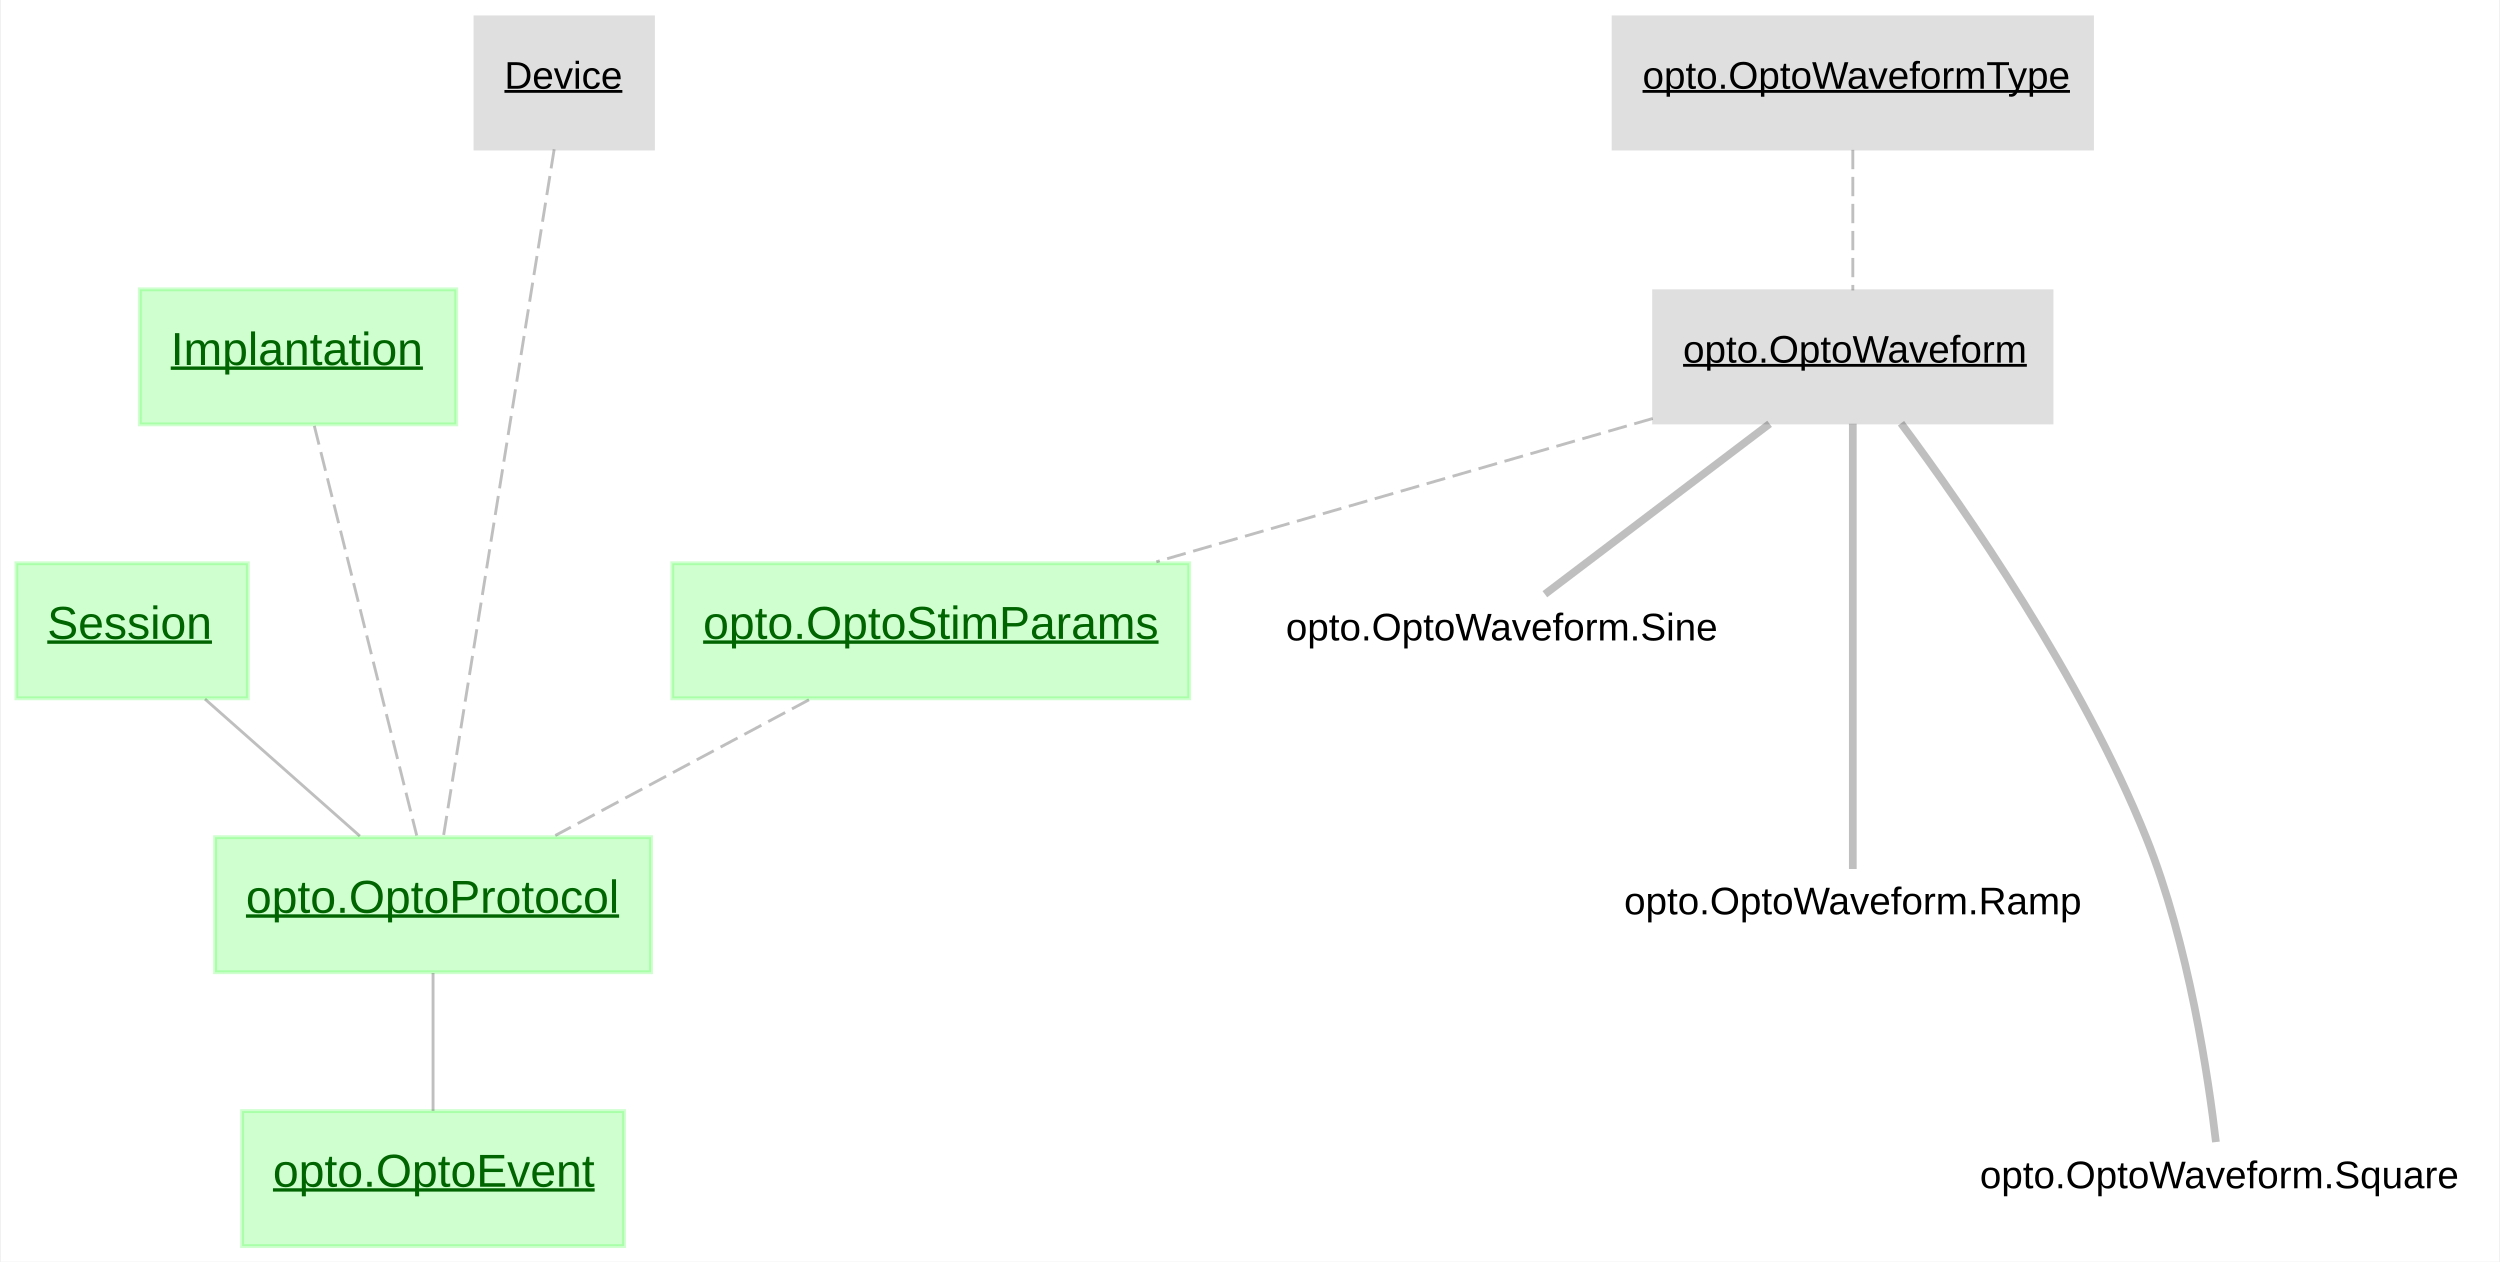
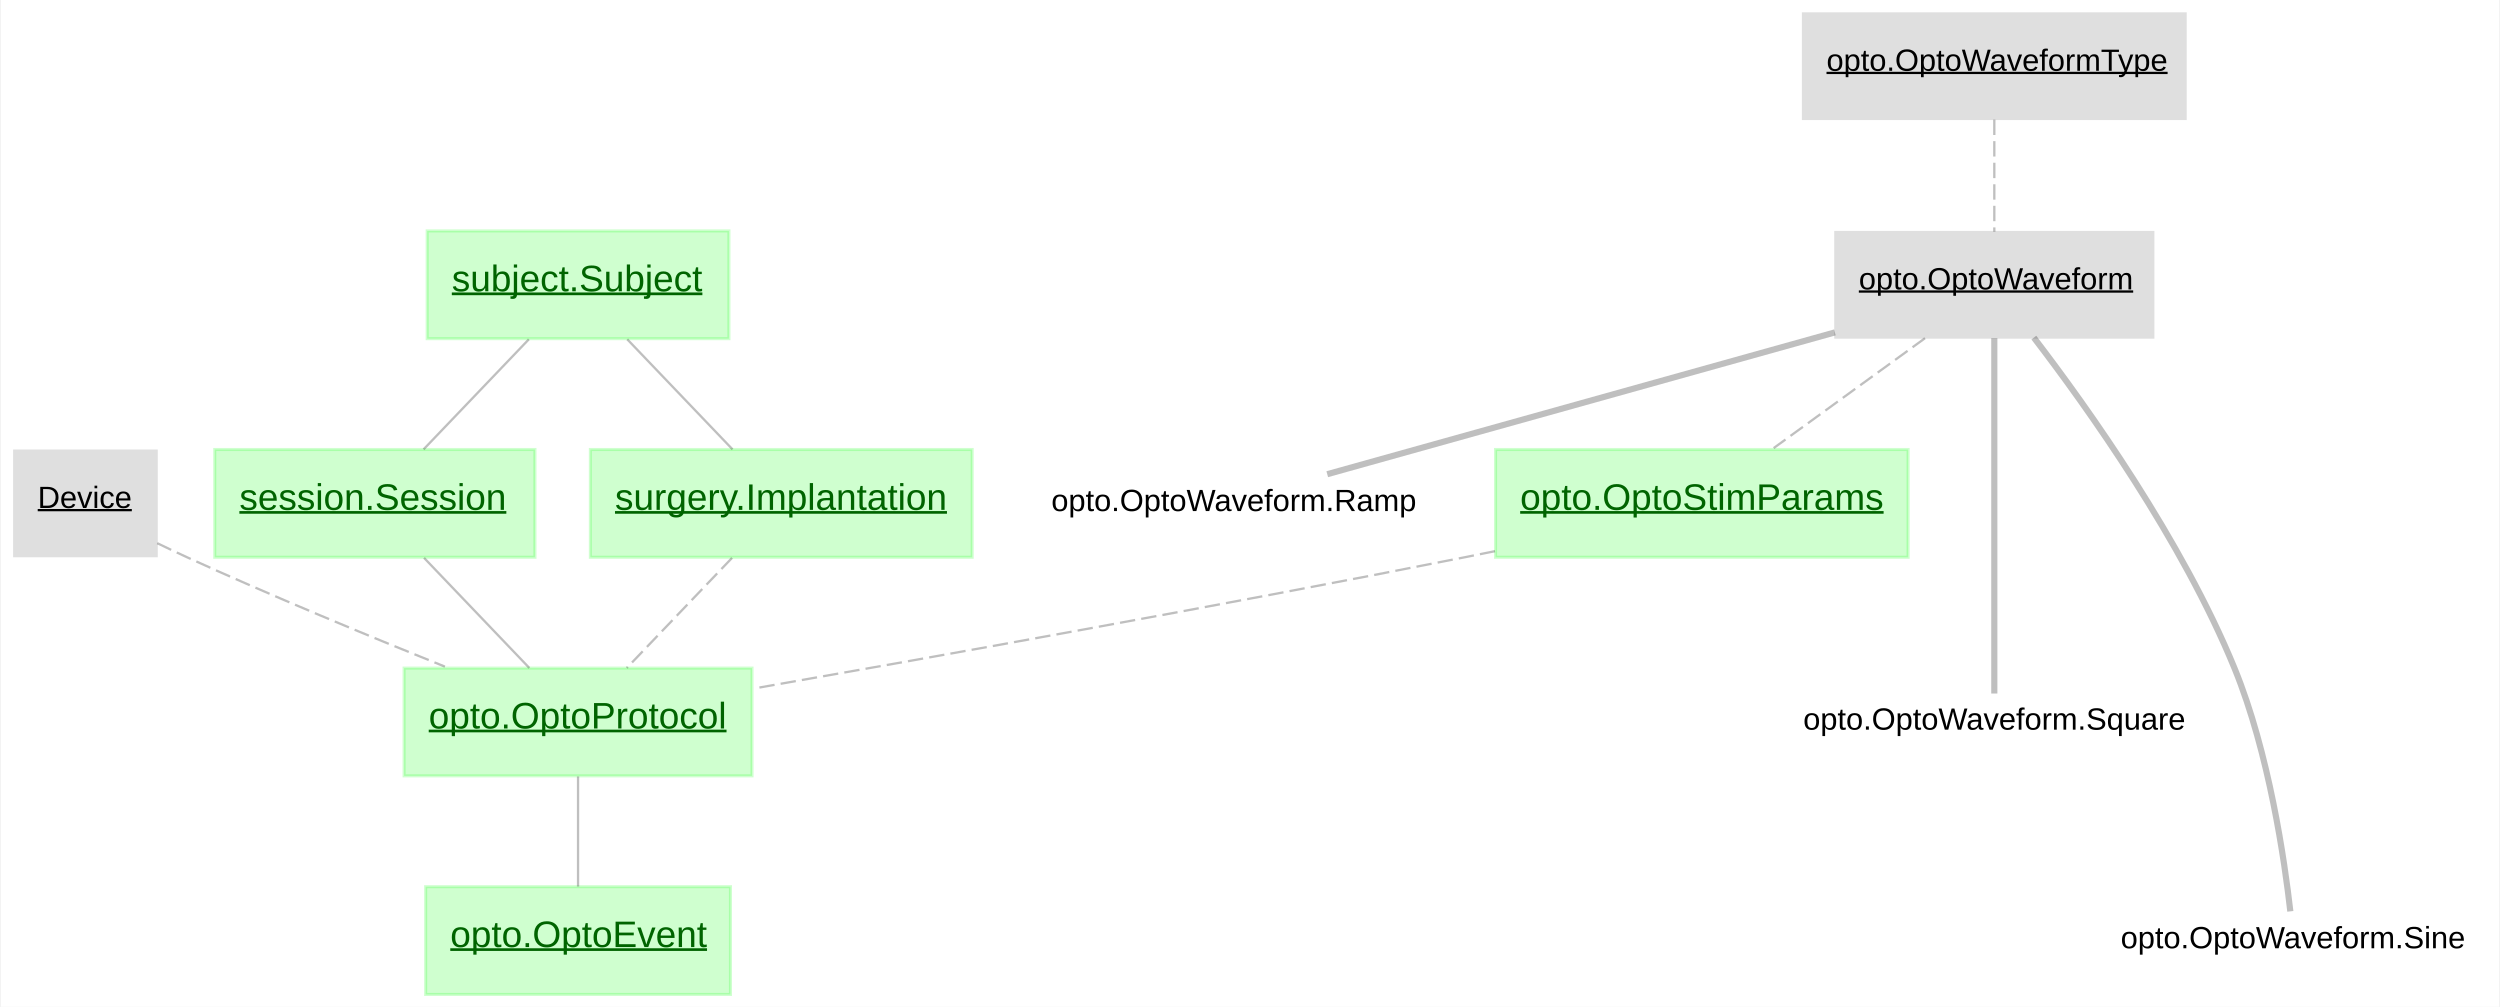
- <svg xmlns="http://www.w3.org/2000/svg" xmlns:xlink="http://www.w3.org/1999/xlink" width="648pt" height="327pt" viewBox="0.00 0.00 647.50 327.00">
+ <svg xmlns="http://www.w3.org/2000/svg" xmlns:xlink="http://www.w3.org/1999/xlink" width="812pt" height="327pt" viewBox="0.00 0.00 811.50 327.00">
  <g id="graph0" class="graph" transform="scale(1 1) rotate(0) translate(4 323)">
-     <polygon fill="white" stroke="none" points="-4,4 -4,-323 643.5,-323 643.5,4 -4,4" />
+     <polygon fill="white" stroke="none" points="-4,4 -4,-323 807.5,-323 807.5,4 -4,4" />
    <g id="node1" class="node">
      <g id="a_node1">
-         <a xlink:title="opto_params_id       &#13;------------------------------&#13;→ opto.OptoWaveform&#13;wavelength           &#13;power=null           &#13;light_intensity=null &#13;frequency            &#13;duration             &#13;protocol_description=&quot;&quot; &#13;">
-           <polygon fill="#00ff00" fill-opacity="0.188" stroke="#00ff00" stroke-opacity="0.188" points="304,-177 170,-177 170,-142 304,-142 304,-177" />
-           <text text-anchor="start" x="178" y="-157.4" font-family="arial" text-decoration="underline" font-size="12.00" fill="darkgreen">opto.OptoStimParams</text>
+         <a xlink:title="→ opto.OptoProtocol&#13;stim_start_time      &#13;------------------------------&#13;stim_end_time        &#13;">
+           <polygon fill="#00ff00" fill-opacity="0.188" stroke="#00ff00" stroke-opacity="0.188" points="233,-35 134,-35 134,0 233,0 233,-35" />
+           <text text-anchor="start" x="142" y="-15.4" font-family="arial" text-decoration="underline" font-size="12.00" fill="darkgreen">opto.OptoEvent</text>
        </a>
      </g>
    </g>
    <g id="node2" class="node">
      <g id="a_node2">
-         <a xlink:title="→ Session&#13;protocol_id          &#13;------------------------------&#13;→ opto.OptoStimParams&#13;→ Implantation&#13;→ [nullable] Device&#13;">
-           <polygon fill="#00ff00" fill-opacity="0.188" stroke="#00ff00" stroke-opacity="0.188" points="164.5,-106 51.5,-106 51.5,-71 164.5,-71 164.5,-106" />
-           <text text-anchor="start" x="59.5" y="-86.4" font-family="arial" text-decoration="underline" font-size="12.00" fill="darkgreen">opto.OptoProtocol</text>
+         <a xlink:title="→ session.Session&#13;protocol_id          &#13;------------------------------&#13;→ opto.OptoStimParams&#13;→ surgery.Implantation&#13;→ [nullable] Device&#13;">
+           <polygon fill="#00ff00" fill-opacity="0.188" stroke="#00ff00" stroke-opacity="0.188" points="240,-106 127,-106 127,-71 240,-71 240,-106" />
+           <text text-anchor="start" x="135" y="-86.4" font-family="arial" text-decoration="underline" font-size="12.00" fill="darkgreen">opto.OptoProtocol</text>
        </a>
      </g>
    </g>
    <g id="edge1" class="edge">
-       <path fill="none" stroke="#000000" stroke-width="0.75" stroke-dasharray="5,2" stroke-opacity="0.251" d="M205.44,-141.62C185.45,-130.93 159.69,-117.15 139.68,-106.44" />
+       <path fill="none" stroke="#000000" stroke-width="0.75" stroke-opacity="0.251" d="M183.5,-70.8C183.5,-59.95 183.5,-45.87 183.5,-35.05" />
    </g>
    <g id="node3" class="node">
      <g id="a_node3">
-         <a xlink:title="→ opto.OptoProtocol&#13;stim_start_time      &#13;------------------------------&#13;stim_end_time        &#13;">
-           <polygon fill="#00ff00" fill-opacity="0.188" stroke="#00ff00" stroke-opacity="0.188" points="157.5,-35 58.5,-35 58.5,0 157.5,0 157.5,-35" />
-           <text text-anchor="start" x="66.5" y="-15.4" font-family="arial" text-decoration="underline" font-size="12.00" fill="darkgreen">opto.OptoEvent</text>
+         <a xlink:title="device               &#13;------------------------------&#13;modality             &#13;description=&quot;&quot;       &#13;">
+           <polygon fill="#000000" fill-opacity="0.125" stroke="none" points="47,-177 0,-177 0,-142 47,-142 47,-177" />
+           <text text-anchor="start" x="8" y="-158" font-family="arial" text-decoration="underline" font-size="10.00">Device</text>
        </a>
      </g>
    </g>
    <g id="edge2" class="edge">
-       <path fill="none" stroke="#000000" stroke-width="0.75" stroke-opacity="0.251" d="M108,-70.8C108,-59.95 108,-45.87 108,-35.05" />
+       <path fill="none" stroke="#000000" stroke-width="0.75" stroke-dasharray="5,2" stroke-opacity="0.251" d="M46.84,-146.57C50.07,-145 53.35,-143.44 56.5,-142 84.07,-129.43 115.54,-116.41 140.26,-106.48" />
    </g>
    <g id="node4" class="node">
      <g id="a_node4">
-         <a xlink:title="→ opto.OptoWaveform&#13;------------------------------&#13;number_of_cycles     &#13;starting_phase=0.00  &#13;">
-           <polygon fill="none" stroke="none" points="448,-169 322,-169 322,-150 448,-150 448,-169" />
-           <text text-anchor="middle" x="385" y="-157" font-family="arial" font-size="10.00">opto.OptoWaveform.Sine</text>
-         </a>
-       </g>
-     </g>
-     <g id="node5" class="node">
-       <g id="a_node5">
-         <a xlink:title="→ Subject&#13;session_id           &#13;------------------------------&#13;session_datetime     &#13;">
-           <polygon fill="#00ff00" fill-opacity="0.188" stroke="#00ff00" stroke-opacity="0.188" points="60,-177 0,-177 0,-142 60,-142 60,-177" />
-           <text text-anchor="start" x="8" y="-157.4" font-family="arial" text-decoration="underline" font-size="12.00" fill="darkgreen">Session</text>
+         <a xlink:title="→ subject.Subject&#13;session_id           &#13;------------------------------&#13;session_datetime     &#13;">
+           <polygon fill="#00ff00" fill-opacity="0.188" stroke="#00ff00" stroke-opacity="0.188" points="169.5,-177 65.5,-177 65.5,-142 169.5,-142 169.5,-177" />
+           <text text-anchor="start" x="73.5" y="-157.4" font-family="arial" text-decoration="underline" font-size="12.00" fill="darkgreen">session.Session</text>
        </a>
      </g>
    </g>
    <g id="edge3" class="edge">
-       <path fill="none" stroke="#000000" stroke-width="0.75" stroke-opacity="0.251" d="M48.88,-141.8C61.05,-131.03 76.83,-117.07 89.02,-106.29" />
+       <path fill="none" stroke="#000000" stroke-width="0.75" stroke-opacity="0.251" d="M133.48,-141.8C143.85,-130.95 157.32,-116.87 167.67,-106.05" />
+     </g>
+     <g id="node5" class="node">
+       <g id="a_node5">
+         <a xlink:title="→ opto.OptoWaveform&#13;------------------------------&#13;ramp_up_proportion   &#13;ramp_down_proportion &#13;">
+           <polygon fill="none" stroke="none" points="463,-169 330,-169 330,-150 463,-150 463,-169" />
+           <text text-anchor="middle" x="396.5" y="-157" font-family="arial" font-size="10.00">opto.OptoWaveform.Ramp</text>
+         </a>
+       </g>
    </g>
    <g id="node6" class="node">
      <g id="a_node6">
-         <a xlink:title="→ Subject&#13;implant_date         &#13;→ surgery.ImplantationType&#13;→ surgery.BrainRegion.proj(target_region=&quot;region_acronym&quot;)&#13;→ surgery.Hemisphere.proj(target_hemisphere=&quot;hemisphere&quot;)&#13;------------------------------&#13;→ Experimenter.proj(surgeon=&quot;user&quot;)&#13;implant_comment=&quot;&quot;   &#13;">
-           <polygon fill="#00ff00" fill-opacity="0.188" stroke="#00ff00" stroke-opacity="0.188" points="114,-248 32,-248 32,-213 114,-213 114,-248" />
-           <text text-anchor="start" x="40" y="-228.4" font-family="arial" text-decoration="underline" font-size="12.00" fill="darkgreen">Implantation</text>
+         <a xlink:title="→ subject.Subject&#13;implant_date         &#13;→ surgery.ImplantationType&#13;→ surgery.BrainRegion.proj(target_region=&quot;region_acronym&quot;)&#13;→ surgery.Hemisphere.proj(target_hemisphere=&quot;hemisphere&quot;)&#13;------------------------------&#13;→ lab.User.proj(surgeon=&quot;user&quot;)&#13;implant_comment=&quot;&quot;   &#13;">
+           <polygon fill="#00ff00" fill-opacity="0.188" stroke="#00ff00" stroke-opacity="0.188" points="311.5,-177 187.5,-177 187.5,-142 311.5,-142 311.5,-177" />
+           <text text-anchor="start" x="195.5" y="-157.4" font-family="arial" text-decoration="underline" font-size="12.00" fill="darkgreen">surgery.Implantation</text>
        </a>
      </g>
    </g>
    <g id="edge4" class="edge">
-       <path fill="none" stroke="#000000" stroke-width="0.75" stroke-dasharray="5,2" stroke-opacity="0.251" d="M77.22,-212.61C83.95,-185.7 97.03,-133.39 103.76,-106.45" />
+       <path fill="none" stroke="#000000" stroke-width="0.75" stroke-dasharray="5,2" stroke-opacity="0.251" d="M233.52,-141.8C223.15,-130.95 209.68,-116.87 199.33,-106.05" />
    </g>
    <g id="node7" class="node">
      <g id="a_node7">
-         <a xlink:title="→ opto.OptoWaveform&#13;------------------------------&#13;ramp_up_proportion   &#13;ramp_down_proportion &#13;">
-           <polygon fill="none" stroke="none" points="542.5,-98 409.5,-98 409.5,-79 542.5,-79 542.5,-98" />
-           <text text-anchor="middle" x="476" y="-86" font-family="arial" font-size="10.00">opto.OptoWaveform.Ramp</text>
+         <a xlink:title="→ opto.OptoWaveform&#13;------------------------------&#13;on_proportion        &#13;off_proportion       &#13;">
+           <polygon fill="none" stroke="none" points="712,-98 575,-98 575,-79 712,-79 712,-98" />
+           <text text-anchor="middle" x="643.5" y="-86" font-family="arial" font-size="10.00">opto.OptoWaveform.Square</text>
        </a>
      </g>
    </g>
    <g id="node8" class="node">
      <g id="a_node8">
-         <a xlink:title="waveform_name        &#13;------------------------------&#13;→ opto.OptoWaveformType&#13;normalized_waveform=null &#13;waveform_description=&quot;&quot; &#13;">
-           <polygon fill="#000000" fill-opacity="0.125" stroke="none" points="528,-248 424,-248 424,-213 528,-213 528,-248" />
-           <text text-anchor="start" x="432" y="-229" font-family="arial" text-decoration="underline" font-size="10.00">opto.OptoWaveform</text>
+         <a xlink:title="opto_params_id       &#13;------------------------------&#13;→ opto.OptoWaveform&#13;wavelength           &#13;power=null           &#13;light_intensity=null &#13;frequency            &#13;duration             &#13;protocol_description=&quot;&quot; &#13;">
+           <polygon fill="#00ff00" fill-opacity="0.188" stroke="#00ff00" stroke-opacity="0.188" points="615.5,-177 481.5,-177 481.5,-142 615.5,-142 615.5,-177" />
+           <text text-anchor="start" x="489.5" y="-157.4" font-family="arial" text-decoration="underline" font-size="12.00" fill="darkgreen">opto.OptoStimParams</text>
        </a>
      </g>
    </g>
    <g id="edge5" class="edge">
-       <path fill="none" stroke="#000000" stroke-width="0.75" stroke-dasharray="5,2" stroke-opacity="0.251" d="M424.14,-214.53C386.25,-203.59 334.83,-188.74 295.48,-177.38" />
-     </g>
-     <g id="edge6" class="edge">
-       <path fill="none" stroke="#000000" stroke-width="2" stroke-opacity="0.251" d="M454.43,-213.15C436.14,-199.28 410.64,-179.94 396.18,-168.98" />
-     </g>
-     <g id="edge7" class="edge">
-       <path fill="none" stroke="#000000" stroke-width="2" stroke-opacity="0.251" d="M476,-213.17C476,-183.16 476,-120.27 476,-97.75" />
+       <path fill="none" stroke="#000000" stroke-width="0.75" stroke-dasharray="5,2" stroke-opacity="0.251" d="M481.33,-143.98C478.01,-143.3 474.72,-142.64 471.5,-142 391.48,-126.14 298.6,-109.53 240.43,-99.34" />
    </g>
    <g id="node9" class="node">
      <g id="a_node9">
-         <a xlink:title="→ opto.OptoWaveform&#13;------------------------------&#13;on_proportion        &#13;off_proportion       &#13;">
-           <polygon fill="none" stroke="none" points="639.5,-27 502.5,-27 502.5,-8 639.5,-8 639.5,-27" />
-           <text text-anchor="middle" x="571" y="-15" font-family="arial" font-size="10.00">opto.OptoWaveform.Square</text>
+         <a xlink:title="→ opto.OptoWaveform&#13;------------------------------&#13;number_of_cycles     &#13;starting_phase=0.00  &#13;">
+           <polygon fill="none" stroke="none" points="803.5,-27 677.5,-27 677.5,-8 803.5,-8 803.5,-27" />
+           <text text-anchor="middle" x="740.5" y="-15" font-family="arial" font-size="10.00">opto.OptoWaveform.Sine</text>
        </a>
      </g>
    </g>
-     <g id="edge8" class="edge">
-       <path fill="none" stroke="#000000" stroke-width="2" stroke-opacity="0.251" d="M488.49,-213.29C505.4,-190.55 535.36,-147.34 552,-106 563.15,-78.31 568.26,-42.94 570.12,-26.98" />
-     </g>
    <g id="node10" class="node">
      <g id="a_node10">
-         <a xlink:title="waveform_type        &#13;">
-           <polygon fill="#000000" fill-opacity="0.125" stroke="none" points="538.5,-319 413.5,-319 413.5,-284 538.5,-284 538.5,-319" />
-           <text text-anchor="start" x="421.5" y="-300" font-family="arial" text-decoration="underline" font-size="10.00">opto.OptoWaveformType</text>
+         <a xlink:title="waveform_name        &#13;------------------------------&#13;→ opto.OptoWaveformType&#13;normalized_waveform=null &#13;waveform_description=&quot;&quot; &#13;">
+           <polygon fill="#000000" fill-opacity="0.125" stroke="none" points="695.5,-248 591.5,-248 591.5,-213 695.5,-213 695.5,-248" />
+           <text text-anchor="start" x="599.5" y="-229" font-family="arial" text-decoration="underline" font-size="10.00">opto.OptoWaveform</text>
        </a>
      </g>
    </g>
+     <g id="edge6" class="edge">
+       <path fill="none" stroke="#000000" stroke-width="2" stroke-opacity="0.251" d="M591.72,-215.04C541.78,-201.09 467.91,-180.45 426.84,-168.98" />
+     </g>
+     <g id="edge7" class="edge">
+       <path fill="none" stroke="#000000" stroke-width="2" stroke-opacity="0.251" d="M643.5,-213.17C643.5,-183.16 643.5,-120.27 643.5,-97.75" />
+     </g>
+     <g id="edge8" class="edge">
+       <path fill="none" stroke="#000000" stroke-width="0.75" stroke-dasharray="5,2" stroke-opacity="0.251" d="M620.99,-213.15C606.17,-202.39 586.82,-188.34 571.84,-177.46" />
+     </g>
    <g id="edge9" class="edge">
-       <path fill="none" stroke="#000000" stroke-width="0.75" stroke-dasharray="5,2" stroke-opacity="0.251" d="M476,-284.15C476,-273.15 476,-258.71 476,-247.73" />
+       <path fill="none" stroke="#000000" stroke-width="2" stroke-opacity="0.251" d="M656.34,-213.34C673.72,-190.68 704.49,-147.54 721.5,-106 732.81,-78.38 737.84,-42.97 739.65,-26.99" />
    </g>
    <g id="node11" class="node">
      <g id="a_node11">
-         <a xlink:title="device               &#13;------------------------------&#13;modality             &#13;description=&quot;&quot;       &#13;">
-           <polygon fill="#000000" fill-opacity="0.125" stroke="none" points="165.5,-319 118.5,-319 118.5,-284 165.5,-284 165.5,-319" />
-           <text text-anchor="start" x="126.5" y="-300" font-family="arial" text-decoration="underline" font-size="10.00">Device</text>
+         <a xlink:title="waveform_type        &#13;">
+           <polygon fill="#000000" fill-opacity="0.125" stroke="none" points="706,-319 581,-319 581,-284 706,-284 706,-319" />
+           <text text-anchor="start" x="589" y="-300" font-family="arial" text-decoration="underline" font-size="10.00">opto.OptoWaveformType</text>
        </a>
      </g>
    </g>
    <g id="edge10" class="edge">
-       <path fill="none" stroke="#000000" stroke-width="0.75" stroke-dasharray="5,2" stroke-opacity="0.251" d="M139.39,-284.29C133.09,-245.21 117.12,-146.07 110.71,-106.35" />
+       <path fill="none" stroke="#000000" stroke-width="0.75" stroke-dasharray="5,2" stroke-opacity="0.251" d="M643.5,-284.15C643.5,-273.15 643.5,-258.71 643.5,-247.73" />
+     </g>
+     <g id="node12" class="node">
+       <g id="a_node12">
+         <a xlink:title="subject              &#13;------------------------------&#13;subject_nickname=&quot;&quot;  &#13;sex                  &#13;subject_birth_date   &#13;subject_description=&quot;&quot; &#13;">
+           <polygon fill="#00ff00" fill-opacity="0.188" stroke="#00ff00" stroke-opacity="0.188" points="232.5,-248 134.5,-248 134.5,-213 232.5,-213 232.5,-248" />
+           <text text-anchor="start" x="142.5" y="-228.4" font-family="arial" text-decoration="underline" font-size="12.00" fill="darkgreen">subject.Subject</text>
+         </a>
+       </g>
+     </g>
+     <g id="edge11" class="edge">
+       <path fill="none" stroke="#000000" stroke-width="0.75" stroke-opacity="0.251" d="M167.52,-212.8C157.15,-201.95 143.68,-187.87 133.33,-177.05" />
+     </g>
+     <g id="edge12" class="edge">
+       <path fill="none" stroke="#000000" stroke-width="0.75" stroke-opacity="0.251" d="M199.48,-212.8C209.85,-201.95 223.32,-187.87 233.67,-177.05" />
    </g>
  </g>
</svg>
